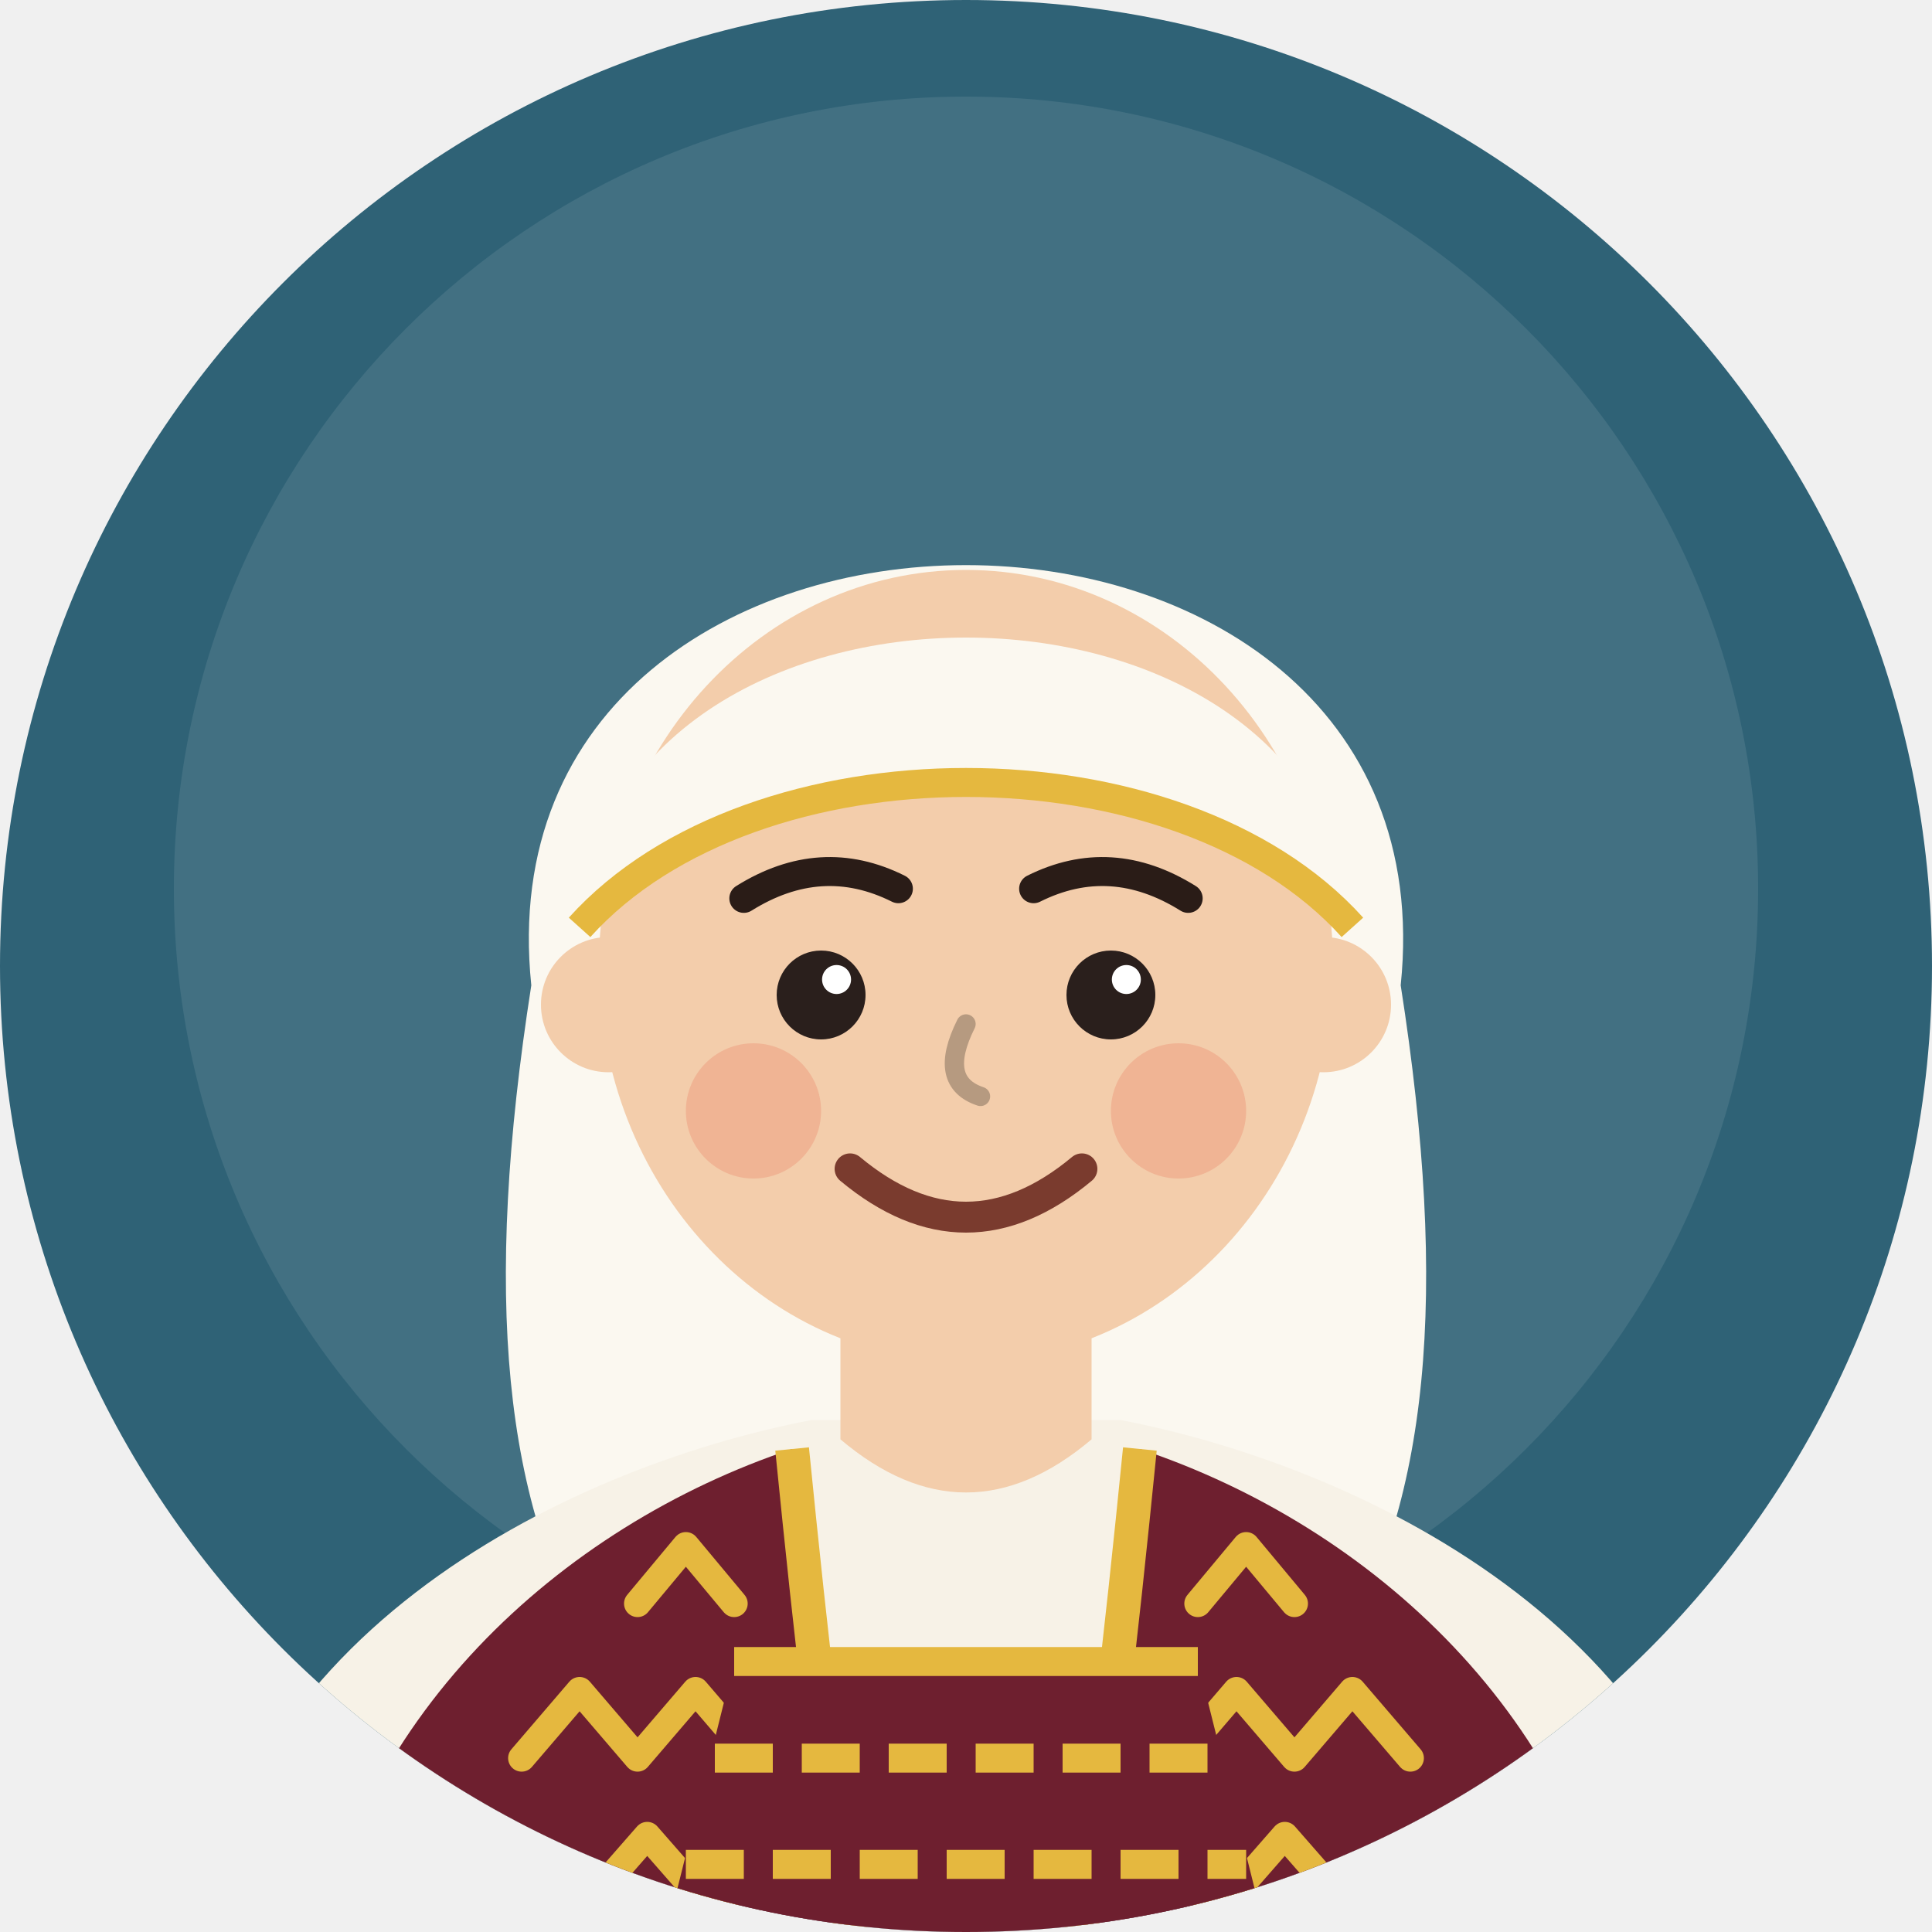
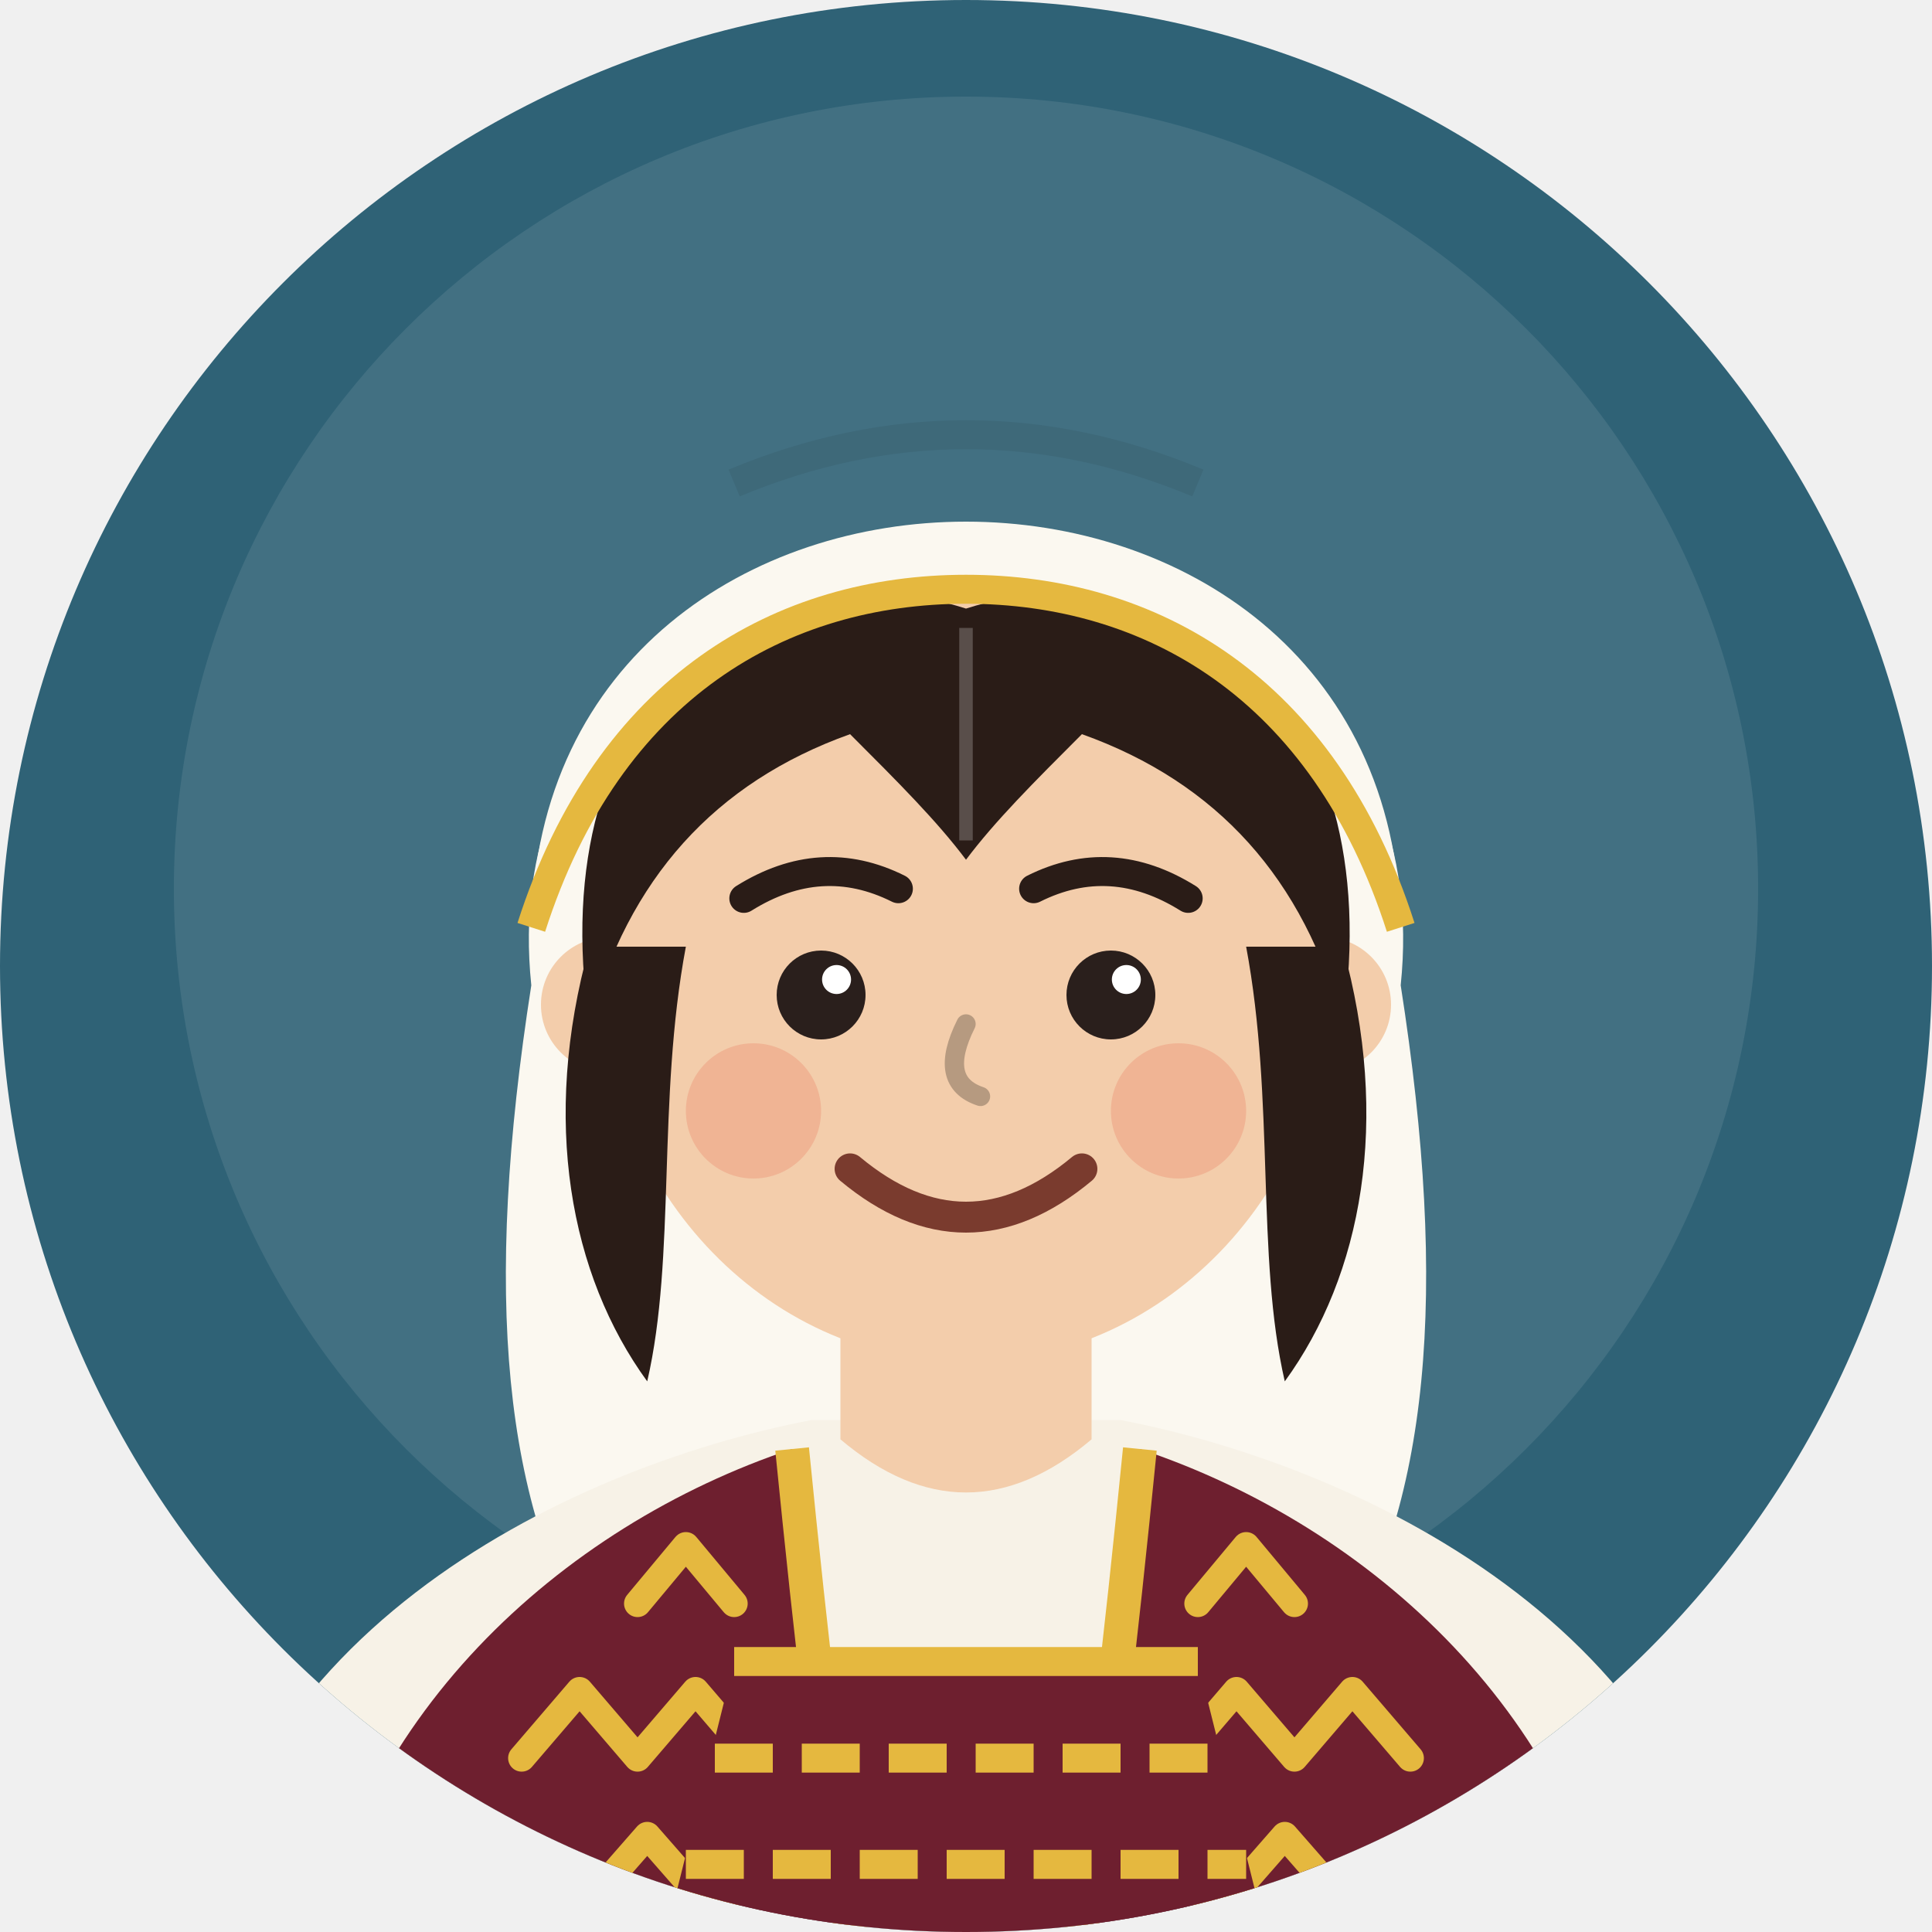
<svg xmlns="http://www.w3.org/2000/svg" viewBox="0 0 200 200">
  <defs>
    <clipPath id="c">
      <circle cx="100" cy="100" r="100" />
    </clipPath>
  </defs>
  <g clip-path="url(#c)">
    <rect width="200" height="200" fill="#2F6276" />
    <circle cx="100" cy="92" r="82" fill="#FFFFFF" opacity="0.09" />
    <path d="M55 102C49 44 151 44 145 102C150 134 148 156 138 172H62C52 156 50 134 55 102Z" fill="#FBF8F0" />
    <path d="M20 206C22 170 58 152 84 147H116C142 152 178 170 180 206Z" fill="#F7F2E7" />
    <g>
      <path d="M32 206C36 178 58 158 82 150C84 170 86 188 89 206Z" fill="#6E1F2F" />
      <path d="M82 150C84 170 86 188 89 206" fill="none" stroke="#E5B83F" stroke-width="3.5" />
      <path d="M46 198l7-8 7 8 7-8 7 8 7-8 6 7M54 182l6-7 6 7 6-7 6 7M66 166l5-6 5 6" fill="none" stroke="#E5B83F" stroke-width="2.8" stroke-linejoin="round" stroke-linecap="round" />
    </g>
    <g transform="translate(200 0) scale(-1 1)">
      <path d="M32 206C36 178 58 158 82 150C84 170 86 188 89 206Z" fill="#6E1F2F" />
      <path d="M82 150C84 170 86 188 89 206" fill="none" stroke="#E5B83F" stroke-width="3.5" />
      <path d="M46 198l7-8 7 8 7-8 7 8 7-8 6 7M54 182l6-7 6 7 6-7 6 7M66 166l5-6 5 6" fill="none" stroke="#E5B83F" stroke-width="2.8" stroke-linejoin="round" stroke-linecap="round" />
    </g>
    <path d="M76 172H124L132 204H68Z" fill="#6E1F2F" />
    <path d="M74 182H126M71 193H129" stroke="#E5B83F" stroke-width="3" stroke-dasharray="6 3" />
    <path d="M76 172H124" stroke="#E5B83F" stroke-width="3" />
    <path d="M87 124V149Q100 160 113 149V124Z" fill="#F3CDAB" />
    <path d="M87 132Q100 144 113 132V124H87Z" fill="#000000" opacity="0.10" />
    <circle cx="63" cy="104" r="7" fill="#F3CDAB" />
    <circle cx="137" cy="104" r="7" fill="#F3CDAB" />
    <ellipse cx="100" cy="100" rx="38" ry="41" fill="#F3CDAB" />
    <circle cx="78" cy="115" r="7" fill="#E8735A" opacity="0.28" />
    <circle cx="122" cy="115" r="7" fill="#E8735A" opacity="0.28" />
    <circle cx="85" cy="103" r="4.6" fill="#2A1F1C" />
    <circle cx="115" cy="103" r="4.6" fill="#2A1F1C" />
    <circle cx="86.6" cy="101.4" r="1.5" fill="#FFFFFF" />
    <circle cx="116.6" cy="101.4" r="1.5" fill="#FFFFFF" />
    <path d="M77 93Q85 88 93 92M107 92Q115 88 123 93" fill="none" stroke="#2A1C17" stroke-width="3" stroke-linecap="round" />
    <path d="M100 106q-3 6 1.5 7.5" fill="none" stroke="#000000" stroke-opacity="0.25" stroke-width="2" stroke-linecap="round" />
    <path d="M88 121Q100 131 112 121" fill="none" stroke="#7A3B2E" stroke-width="3.2" stroke-linecap="round" />
-     <path d="M70 86Q100 74 130 86Q118 80 100 80T70 86Z" fill="#2A1C17" />
-     <path d="M60 96C63 56 137 56 140 96C122 76 78 76 60 96Z" fill="#FBF8F0" />
-     <path d="M60 96C78 76 122 76 140 96" fill="none" stroke="#E5B83F" stroke-width="3" />
+     <path d="M61 106C56 72 78 56 100 63C122 56 144 72 139 106C135 91 126 81 112 76C107 81 103 85 100 89C97 85 93 81 88 76C74 81 65 91 61 106Z" fill="#2A1C17" />
+     <path d="M61 98C56 116 59 132 67 143C70 130 68 114 71 98Z" fill="#2A1C17" />
+     <path d="M139 98C144 116 141 132 133 143C130 130 132 114 129 98Z" fill="#2A1C17" />
+     <path d="M100 65V87" stroke="#FFFFFF" stroke-opacity="0.22" stroke-width="1.4" />
+     <path d="M55 96C56 40 144 40 145 96C137 71 119 61 100 61C81 61 63 71 55 96Z" fill="#FBF8F0" />
+     <path d="M55 96C63 71 81 61 100 61C119 61 137 71 145 96" fill="none" stroke="#E5B83F" stroke-width="3" />
+     <path d="M76 50Q100 40 124 50" fill="none" stroke="#000000" stroke-opacity="0.07" stroke-width="3" />
  </g>
</svg>
